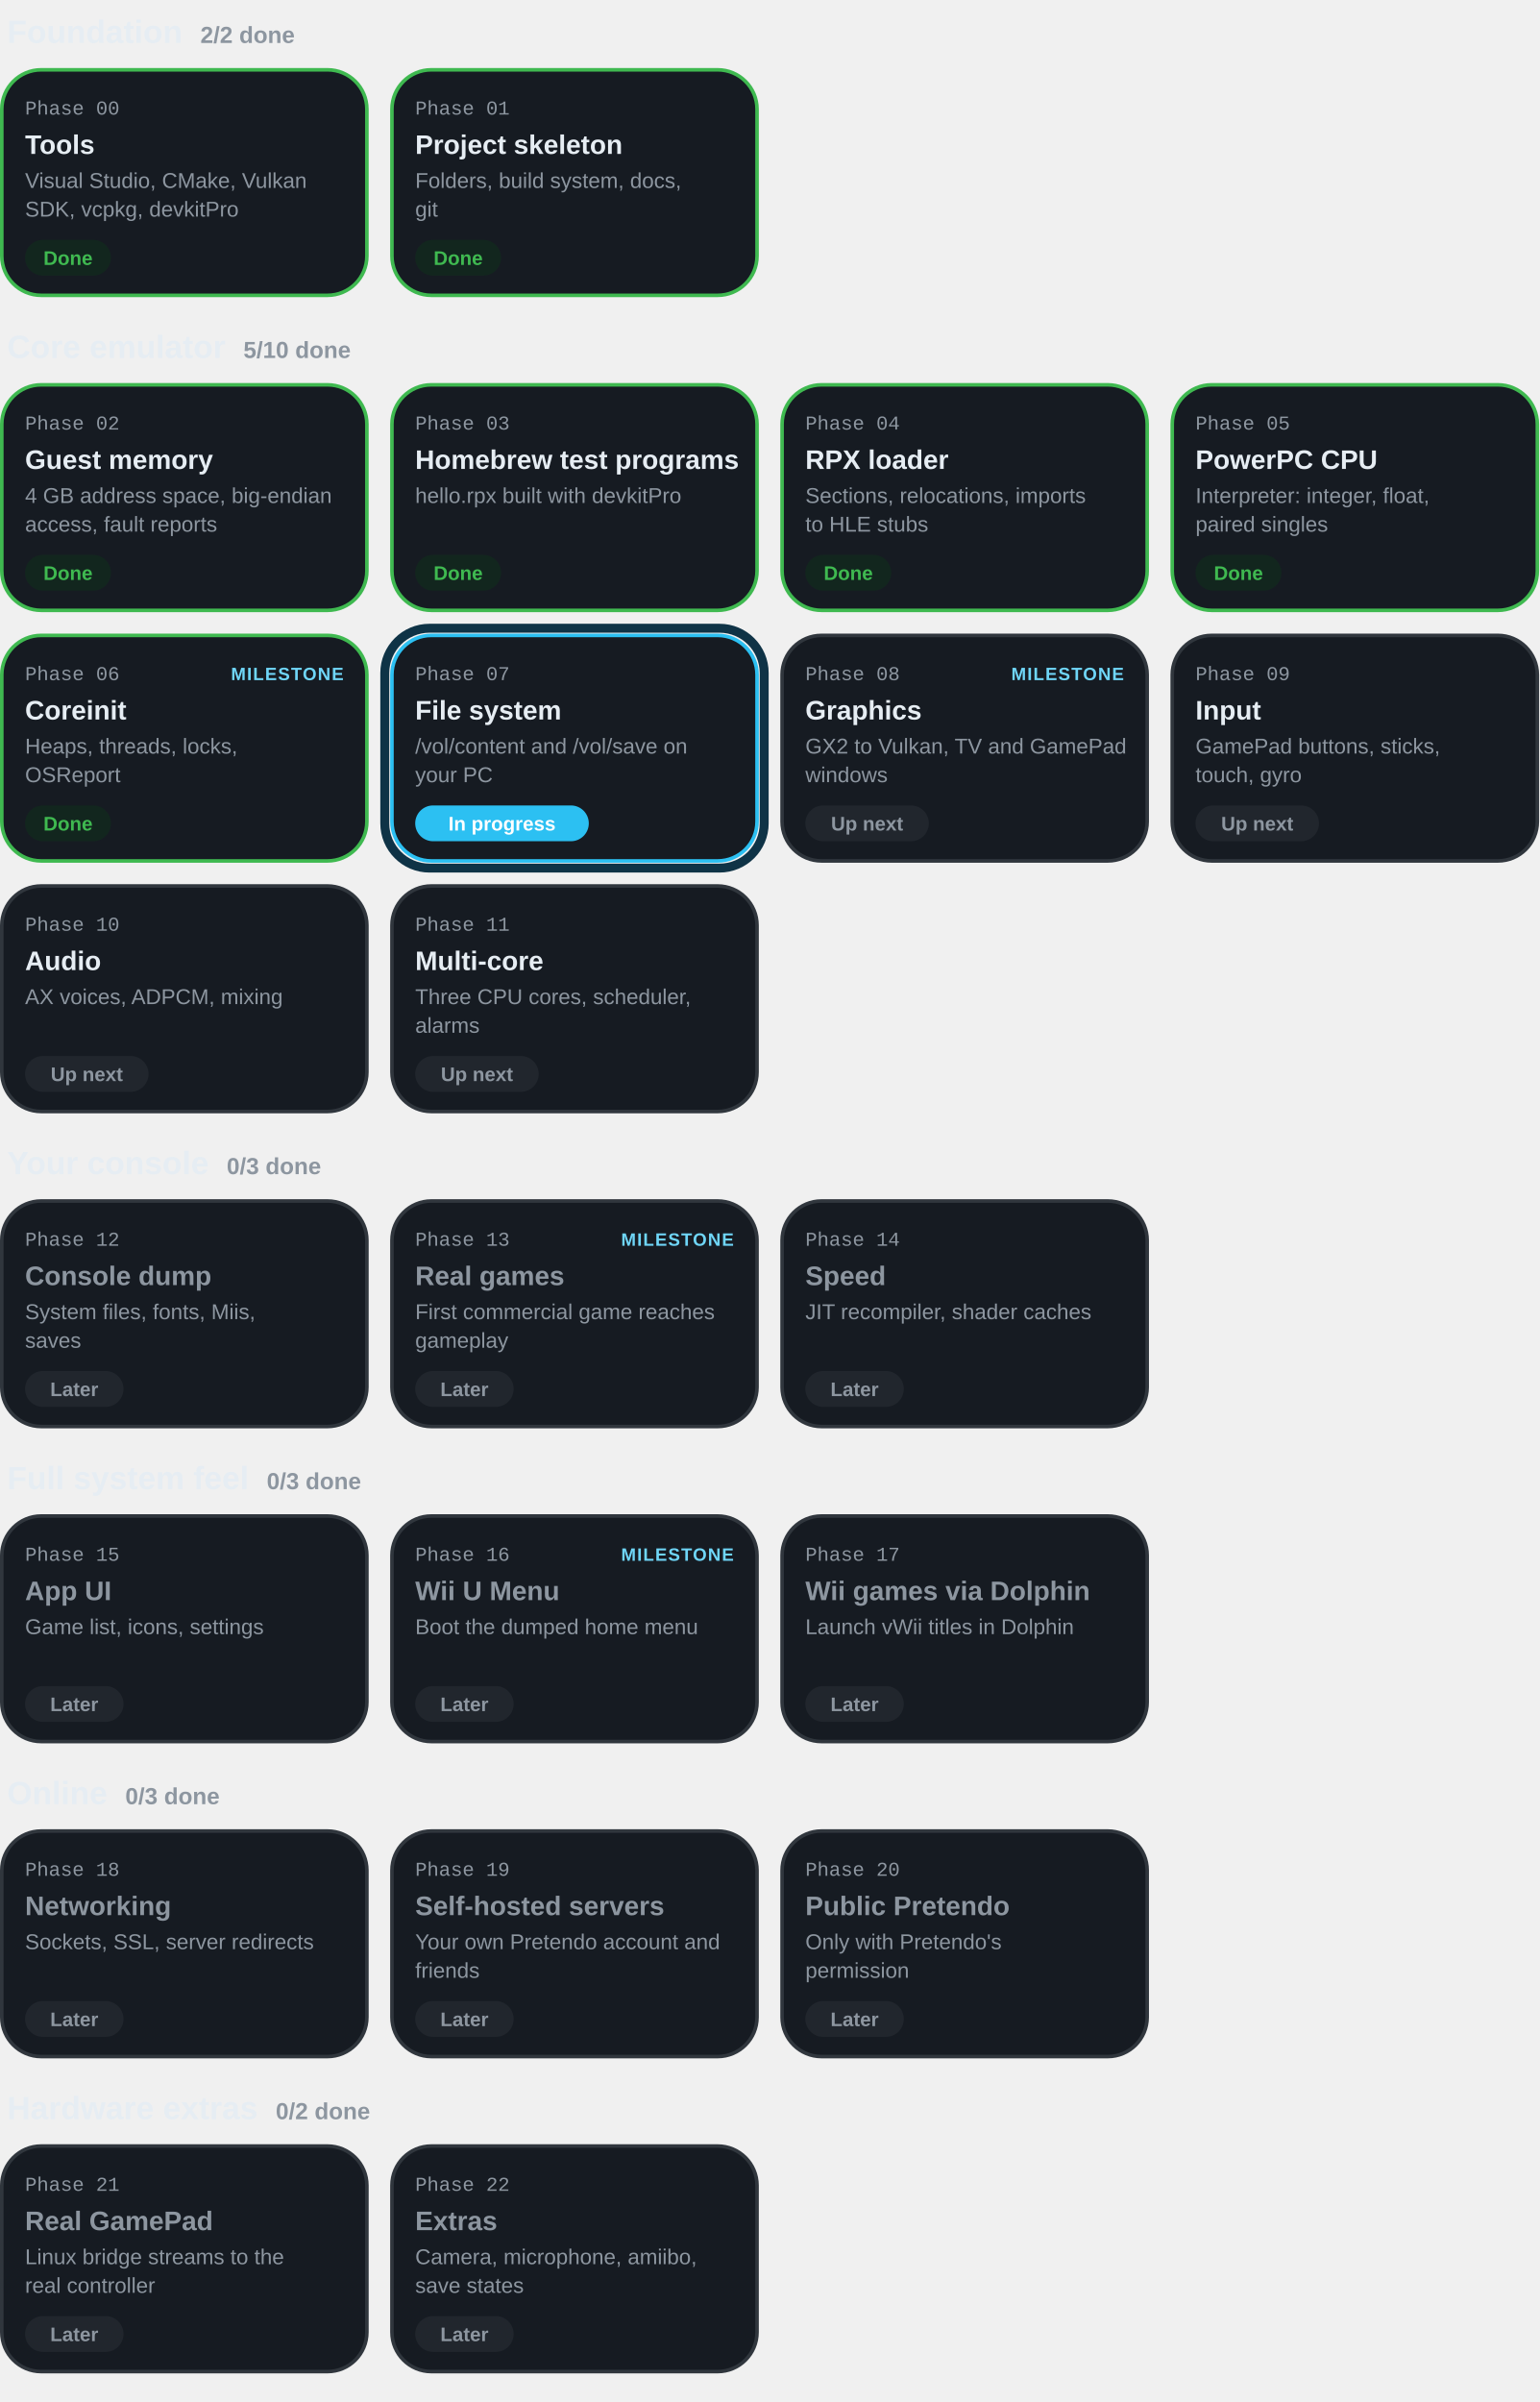
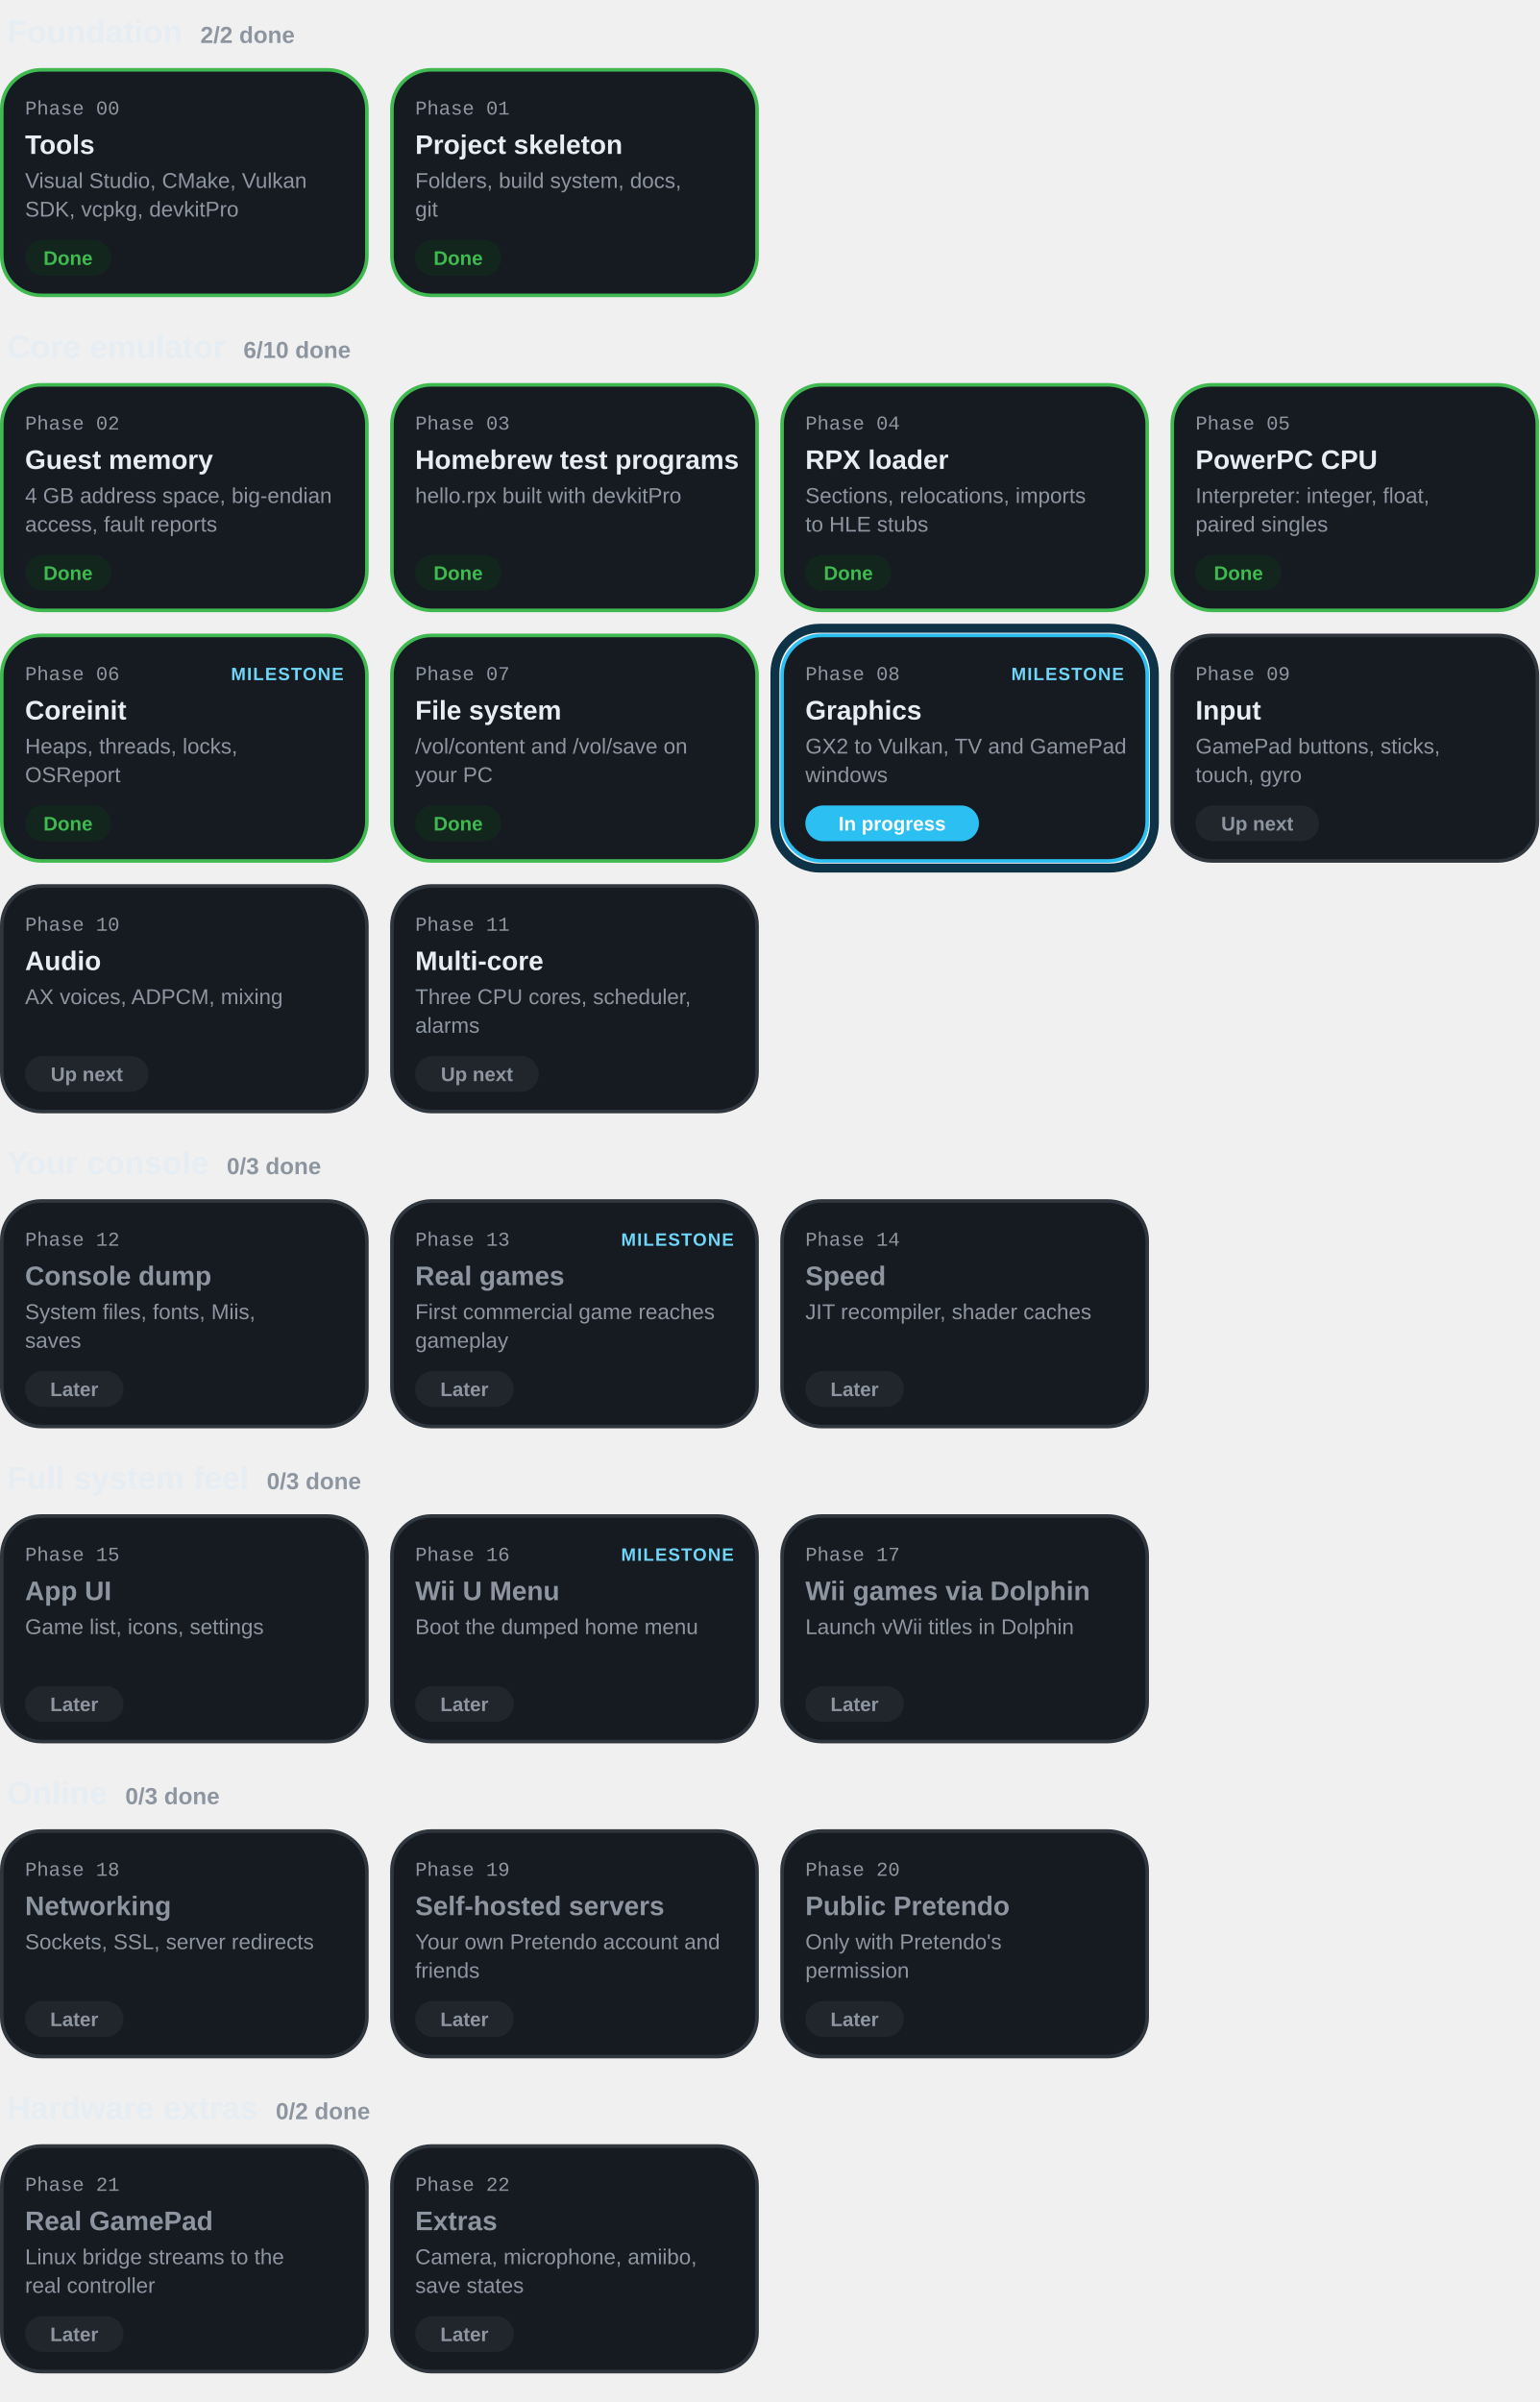
<svg xmlns="http://www.w3.org/2000/svg" width="860" height="1342" viewBox="0 0 860 1342" role="img" aria-label="Roadmap">
  <text x="4" y="24" font-family="'M PLUS Rounded 1c', Nunito, 'Segoe UI', 'Helvetica Neue', Arial, sans-serif" font-size="18" font-weight="800" fill="#e6edf3">Foundation<tspan font-family="Nunito, 'Segoe UI', 'Helvetica Neue', Arial, sans-serif" font-size="13" font-weight="600" fill="#8d96a0" dx="10">2/2 done</tspan>
  </text>
  <g transform="translate(0,38)">
    <rect x="1" y="1" width="204" height="126" rx="22" fill="#161b22" stroke="#3fb950" stroke-width="2" />
    <text x="14" y="26" font-family="'DM Mono', 'Cascadia Mono', Consolas, 'Courier New', monospace" font-size="11" fill="#8d96a0">Phase 00</text>
    <text x="14" y="48" font-family="'M PLUS Rounded 1c', Nunito, 'Segoe UI', 'Helvetica Neue', Arial, sans-serif" font-size="15" font-weight="700" fill="#e6edf3">Tools</text>
    <text x="14" y="67" font-family="Nunito, 'Segoe UI', 'Helvetica Neue', Arial, sans-serif" font-size="12" fill="#8d96a0">Visual Studio, CMake, Vulkan</text>
    <text x="14" y="83" font-family="Nunito, 'Segoe UI', 'Helvetica Neue', Arial, sans-serif" font-size="12" fill="#8d96a0">SDK, vcpkg, devkitPro</text>
    <rect x="14" y="96" width="48" height="20" rx="10" fill="#12261e" />
    <text x="38" y="110" text-anchor="middle" font-family="Nunito, 'Segoe UI', 'Helvetica Neue', Arial, sans-serif" font-size="11" font-weight="700" fill="#3fb950">Done</text>
  </g>
  <g transform="translate(218,38)">
    <rect x="1" y="1" width="204" height="126" rx="22" fill="#161b22" stroke="#3fb950" stroke-width="2" />
    <text x="14" y="26" font-family="'DM Mono', 'Cascadia Mono', Consolas, 'Courier New', monospace" font-size="11" fill="#8d96a0">Phase 01</text>
    <text x="14" y="48" font-family="'M PLUS Rounded 1c', Nunito, 'Segoe UI', 'Helvetica Neue', Arial, sans-serif" font-size="15" font-weight="700" fill="#e6edf3">Project skeleton</text>
    <text x="14" y="67" font-family="Nunito, 'Segoe UI', 'Helvetica Neue', Arial, sans-serif" font-size="12" fill="#8d96a0">Folders, build system, docs,</text>
    <text x="14" y="83" font-family="Nunito, 'Segoe UI', 'Helvetica Neue', Arial, sans-serif" font-size="12" fill="#8d96a0">git</text>
    <rect x="14" y="96" width="48" height="20" rx="10" fill="#12261e" />
    <text x="38" y="110" text-anchor="middle" font-family="Nunito, 'Segoe UI', 'Helvetica Neue', Arial, sans-serif" font-size="11" font-weight="700" fill="#3fb950">Done</text>
  </g>
-   <text x="4" y="200" font-family="'M PLUS Rounded 1c', Nunito, 'Segoe UI', 'Helvetica Neue', Arial, sans-serif" font-size="18" font-weight="800" fill="#e6edf3">Core emulator<tspan font-family="Nunito, 'Segoe UI', 'Helvetica Neue', Arial, sans-serif" font-size="13" font-weight="600" fill="#8d96a0" dx="10">5/10 done</tspan>
+   <text x="4" y="200" font-family="'M PLUS Rounded 1c', Nunito, 'Segoe UI', 'Helvetica Neue', Arial, sans-serif" font-size="18" font-weight="800" fill="#e6edf3">Core emulator<tspan font-family="Nunito, 'Segoe UI', 'Helvetica Neue', Arial, sans-serif" font-size="13" font-weight="600" fill="#8d96a0" dx="10">6/10 done</tspan>
  </text>
  <g transform="translate(0,214)">
    <rect x="1" y="1" width="204" height="126" rx="22" fill="#161b22" stroke="#3fb950" stroke-width="2" />
    <text x="14" y="26" font-family="'DM Mono', 'Cascadia Mono', Consolas, 'Courier New', monospace" font-size="11" fill="#8d96a0">Phase 02</text>
    <text x="14" y="48" font-family="'M PLUS Rounded 1c', Nunito, 'Segoe UI', 'Helvetica Neue', Arial, sans-serif" font-size="15" font-weight="700" fill="#e6edf3">Guest memory</text>
    <text x="14" y="67" font-family="Nunito, 'Segoe UI', 'Helvetica Neue', Arial, sans-serif" font-size="12" fill="#8d96a0">4 GB address space, big-endian</text>
    <text x="14" y="83" font-family="Nunito, 'Segoe UI', 'Helvetica Neue', Arial, sans-serif" font-size="12" fill="#8d96a0">access, fault reports</text>
    <rect x="14" y="96" width="48" height="20" rx="10" fill="#12261e" />
    <text x="38" y="110" text-anchor="middle" font-family="Nunito, 'Segoe UI', 'Helvetica Neue', Arial, sans-serif" font-size="11" font-weight="700" fill="#3fb950">Done</text>
  </g>
  <g transform="translate(218,214)">
    <rect x="1" y="1" width="204" height="126" rx="22" fill="#161b22" stroke="#3fb950" stroke-width="2" />
    <text x="14" y="26" font-family="'DM Mono', 'Cascadia Mono', Consolas, 'Courier New', monospace" font-size="11" fill="#8d96a0">Phase 03</text>
    <text x="14" y="48" font-family="'M PLUS Rounded 1c', Nunito, 'Segoe UI', 'Helvetica Neue', Arial, sans-serif" font-size="15" font-weight="700" fill="#e6edf3">Homebrew test programs</text>
    <text x="14" y="67" font-family="Nunito, 'Segoe UI', 'Helvetica Neue', Arial, sans-serif" font-size="12" fill="#8d96a0">hello.rpx built with devkitPro</text>
    <rect x="14" y="96" width="48" height="20" rx="10" fill="#12261e" />
    <text x="38" y="110" text-anchor="middle" font-family="Nunito, 'Segoe UI', 'Helvetica Neue', Arial, sans-serif" font-size="11" font-weight="700" fill="#3fb950">Done</text>
  </g>
  <g transform="translate(436,214)">
    <rect x="1" y="1" width="204" height="126" rx="22" fill="#161b22" stroke="#3fb950" stroke-width="2" />
    <text x="14" y="26" font-family="'DM Mono', 'Cascadia Mono', Consolas, 'Courier New', monospace" font-size="11" fill="#8d96a0">Phase 04</text>
    <text x="14" y="48" font-family="'M PLUS Rounded 1c', Nunito, 'Segoe UI', 'Helvetica Neue', Arial, sans-serif" font-size="15" font-weight="700" fill="#e6edf3">RPX loader</text>
    <text x="14" y="67" font-family="Nunito, 'Segoe UI', 'Helvetica Neue', Arial, sans-serif" font-size="12" fill="#8d96a0">Sections, relocations, imports</text>
    <text x="14" y="83" font-family="Nunito, 'Segoe UI', 'Helvetica Neue', Arial, sans-serif" font-size="12" fill="#8d96a0">to HLE stubs</text>
    <rect x="14" y="96" width="48" height="20" rx="10" fill="#12261e" />
    <text x="38" y="110" text-anchor="middle" font-family="Nunito, 'Segoe UI', 'Helvetica Neue', Arial, sans-serif" font-size="11" font-weight="700" fill="#3fb950">Done</text>
  </g>
  <g transform="translate(654,214)">
    <rect x="1" y="1" width="204" height="126" rx="22" fill="#161b22" stroke="#3fb950" stroke-width="2" />
    <text x="14" y="26" font-family="'DM Mono', 'Cascadia Mono', Consolas, 'Courier New', monospace" font-size="11" fill="#8d96a0">Phase 05</text>
    <text x="14" y="48" font-family="'M PLUS Rounded 1c', Nunito, 'Segoe UI', 'Helvetica Neue', Arial, sans-serif" font-size="15" font-weight="700" fill="#e6edf3">PowerPC CPU</text>
    <text x="14" y="67" font-family="Nunito, 'Segoe UI', 'Helvetica Neue', Arial, sans-serif" font-size="12" fill="#8d96a0">Interpreter: integer, float,</text>
    <text x="14" y="83" font-family="Nunito, 'Segoe UI', 'Helvetica Neue', Arial, sans-serif" font-size="12" fill="#8d96a0">paired singles</text>
    <rect x="14" y="96" width="48" height="20" rx="10" fill="#12261e" />
    <text x="38" y="110" text-anchor="middle" font-family="Nunito, 'Segoe UI', 'Helvetica Neue', Arial, sans-serif" font-size="11" font-weight="700" fill="#3fb950">Done</text>
  </g>
  <g transform="translate(0,354)">
    <rect x="1" y="1" width="204" height="126" rx="22" fill="#161b22" stroke="#3fb950" stroke-width="2" />
    <text x="14" y="26" font-family="'DM Mono', 'Cascadia Mono', Consolas, 'Courier New', monospace" font-size="11" fill="#8d96a0">Phase 06</text>
    <text x="192" y="26" text-anchor="end" font-family="Nunito, 'Segoe UI', 'Helvetica Neue', Arial, sans-serif" font-size="10" font-weight="700" letter-spacing="0.6" fill="#6fd6f8">MILESTONE</text>
    <text x="14" y="48" font-family="'M PLUS Rounded 1c', Nunito, 'Segoe UI', 'Helvetica Neue', Arial, sans-serif" font-size="15" font-weight="700" fill="#e6edf3">Coreinit</text>
    <text x="14" y="67" font-family="Nunito, 'Segoe UI', 'Helvetica Neue', Arial, sans-serif" font-size="12" fill="#8d96a0">Heaps, threads, locks,</text>
    <text x="14" y="83" font-family="Nunito, 'Segoe UI', 'Helvetica Neue', Arial, sans-serif" font-size="12" fill="#8d96a0">OSReport</text>
    <rect x="14" y="96" width="48" height="20" rx="10" fill="#12261e" />
    <text x="38" y="110" text-anchor="middle" font-family="Nunito, 'Segoe UI', 'Helvetica Neue', Arial, sans-serif" font-size="11" font-weight="700" fill="#3fb950">Done</text>
  </g>
  <g transform="translate(218,354)">
-     <rect x="-3" y="-3" width="212" height="134" rx="25" fill="none" stroke="#0f3346" stroke-width="5" />
-     <rect x="1" y="1" width="204" height="126" rx="22" fill="#161b22" stroke="#2cc0f2" stroke-width="2" />
+     <rect x="1" y="1" width="204" height="126" rx="22" fill="#161b22" stroke="#3fb950" stroke-width="2" />
    <text x="14" y="26" font-family="'DM Mono', 'Cascadia Mono', Consolas, 'Courier New', monospace" font-size="11" fill="#8d96a0">Phase 07</text>
    <text x="14" y="48" font-family="'M PLUS Rounded 1c', Nunito, 'Segoe UI', 'Helvetica Neue', Arial, sans-serif" font-size="15" font-weight="700" fill="#e6edf3">File system</text>
    <text x="14" y="67" font-family="Nunito, 'Segoe UI', 'Helvetica Neue', Arial, sans-serif" font-size="12" fill="#8d96a0">/vol/content and /vol/save on</text>
    <text x="14" y="83" font-family="Nunito, 'Segoe UI', 'Helvetica Neue', Arial, sans-serif" font-size="12" fill="#8d96a0">your PC</text>
-     <rect x="14" y="96" width="97" height="20" rx="10" fill="#2cc0f2" />
-     <text x="62.5" y="110" text-anchor="middle" font-family="Nunito, 'Segoe UI', 'Helvetica Neue', Arial, sans-serif" font-size="11" font-weight="700" fill="#ffffff">In progress</text>
+     <rect x="14" y="96" width="48" height="20" rx="10" fill="#12261e" />
+     <text x="38" y="110" text-anchor="middle" font-family="Nunito, 'Segoe UI', 'Helvetica Neue', Arial, sans-serif" font-size="11" font-weight="700" fill="#3fb950">Done</text>
  </g>
  <g transform="translate(436,354)">
-     <rect x="1" y="1" width="204" height="126" rx="22" fill="#161b22" stroke="#30363d" stroke-width="2" />
+     <rect x="-3" y="-3" width="212" height="134" rx="25" fill="none" stroke="#0f3346" stroke-width="5" />
+     <rect x="1" y="1" width="204" height="126" rx="22" fill="#161b22" stroke="#2cc0f2" stroke-width="2" />
    <text x="14" y="26" font-family="'DM Mono', 'Cascadia Mono', Consolas, 'Courier New', monospace" font-size="11" fill="#8d96a0">Phase 08</text>
    <text x="192" y="26" text-anchor="end" font-family="Nunito, 'Segoe UI', 'Helvetica Neue', Arial, sans-serif" font-size="10" font-weight="700" letter-spacing="0.6" fill="#6fd6f8">MILESTONE</text>
    <text x="14" y="48" font-family="'M PLUS Rounded 1c', Nunito, 'Segoe UI', 'Helvetica Neue', Arial, sans-serif" font-size="15" font-weight="700" fill="#e6edf3">Graphics</text>
    <text x="14" y="67" font-family="Nunito, 'Segoe UI', 'Helvetica Neue', Arial, sans-serif" font-size="12" fill="#8d96a0">GX2 to Vulkan, TV and GamePad</text>
    <text x="14" y="83" font-family="Nunito, 'Segoe UI', 'Helvetica Neue', Arial, sans-serif" font-size="12" fill="#8d96a0">windows</text>
-     <rect x="14" y="96" width="69" height="20" rx="10" fill="#21262d" />
-     <text x="48.5" y="110" text-anchor="middle" font-family="Nunito, 'Segoe UI', 'Helvetica Neue', Arial, sans-serif" font-size="11" font-weight="700" fill="#8d96a0">Up next</text>
+     <rect x="14" y="96" width="97" height="20" rx="10" fill="#2cc0f2" />
+     <text x="62.5" y="110" text-anchor="middle" font-family="Nunito, 'Segoe UI', 'Helvetica Neue', Arial, sans-serif" font-size="11" font-weight="700" fill="#ffffff">In progress</text>
  </g>
  <g transform="translate(654,354)">
    <rect x="1" y="1" width="204" height="126" rx="22" fill="#161b22" stroke="#30363d" stroke-width="2" />
    <text x="14" y="26" font-family="'DM Mono', 'Cascadia Mono', Consolas, 'Courier New', monospace" font-size="11" fill="#8d96a0">Phase 09</text>
    <text x="14" y="48" font-family="'M PLUS Rounded 1c', Nunito, 'Segoe UI', 'Helvetica Neue', Arial, sans-serif" font-size="15" font-weight="700" fill="#e6edf3">Input</text>
    <text x="14" y="67" font-family="Nunito, 'Segoe UI', 'Helvetica Neue', Arial, sans-serif" font-size="12" fill="#8d96a0">GamePad buttons, sticks,</text>
    <text x="14" y="83" font-family="Nunito, 'Segoe UI', 'Helvetica Neue', Arial, sans-serif" font-size="12" fill="#8d96a0">touch, gyro</text>
    <rect x="14" y="96" width="69" height="20" rx="10" fill="#21262d" />
    <text x="48.5" y="110" text-anchor="middle" font-family="Nunito, 'Segoe UI', 'Helvetica Neue', Arial, sans-serif" font-size="11" font-weight="700" fill="#8d96a0">Up next</text>
  </g>
  <g transform="translate(0,494)">
    <rect x="1" y="1" width="204" height="126" rx="22" fill="#161b22" stroke="#30363d" stroke-width="2" />
    <text x="14" y="26" font-family="'DM Mono', 'Cascadia Mono', Consolas, 'Courier New', monospace" font-size="11" fill="#8d96a0">Phase 10</text>
    <text x="14" y="48" font-family="'M PLUS Rounded 1c', Nunito, 'Segoe UI', 'Helvetica Neue', Arial, sans-serif" font-size="15" font-weight="700" fill="#e6edf3">Audio</text>
    <text x="14" y="67" font-family="Nunito, 'Segoe UI', 'Helvetica Neue', Arial, sans-serif" font-size="12" fill="#8d96a0">AX voices, ADPCM, mixing</text>
    <rect x="14" y="96" width="69" height="20" rx="10" fill="#21262d" />
    <text x="48.5" y="110" text-anchor="middle" font-family="Nunito, 'Segoe UI', 'Helvetica Neue', Arial, sans-serif" font-size="11" font-weight="700" fill="#8d96a0">Up next</text>
  </g>
  <g transform="translate(218,494)">
    <rect x="1" y="1" width="204" height="126" rx="22" fill="#161b22" stroke="#30363d" stroke-width="2" />
    <text x="14" y="26" font-family="'DM Mono', 'Cascadia Mono', Consolas, 'Courier New', monospace" font-size="11" fill="#8d96a0">Phase 11</text>
    <text x="14" y="48" font-family="'M PLUS Rounded 1c', Nunito, 'Segoe UI', 'Helvetica Neue', Arial, sans-serif" font-size="15" font-weight="700" fill="#e6edf3">Multi-core</text>
    <text x="14" y="67" font-family="Nunito, 'Segoe UI', 'Helvetica Neue', Arial, sans-serif" font-size="12" fill="#8d96a0">Three CPU cores, scheduler,</text>
    <text x="14" y="83" font-family="Nunito, 'Segoe UI', 'Helvetica Neue', Arial, sans-serif" font-size="12" fill="#8d96a0">alarms</text>
    <rect x="14" y="96" width="69" height="20" rx="10" fill="#21262d" />
    <text x="48.5" y="110" text-anchor="middle" font-family="Nunito, 'Segoe UI', 'Helvetica Neue', Arial, sans-serif" font-size="11" font-weight="700" fill="#8d96a0">Up next</text>
  </g>
  <text x="4" y="656" font-family="'M PLUS Rounded 1c', Nunito, 'Segoe UI', 'Helvetica Neue', Arial, sans-serif" font-size="18" font-weight="800" fill="#e6edf3">Your console<tspan font-family="Nunito, 'Segoe UI', 'Helvetica Neue', Arial, sans-serif" font-size="13" font-weight="600" fill="#8d96a0" dx="10">0/3 done</tspan>
  </text>
  <g transform="translate(0,670)">
    <rect x="1" y="1" width="204" height="126" rx="22" fill="#161b22" stroke="#30363d" stroke-width="2" />
    <text x="14" y="26" font-family="'DM Mono', 'Cascadia Mono', Consolas, 'Courier New', monospace" font-size="11" fill="#8d96a0">Phase 12</text>
    <text x="14" y="48" font-family="'M PLUS Rounded 1c', Nunito, 'Segoe UI', 'Helvetica Neue', Arial, sans-serif" font-size="15" font-weight="700" fill="#8d96a0">Console dump</text>
    <text x="14" y="67" font-family="Nunito, 'Segoe UI', 'Helvetica Neue', Arial, sans-serif" font-size="12" fill="#8d96a0">System files, fonts, Miis,</text>
    <text x="14" y="83" font-family="Nunito, 'Segoe UI', 'Helvetica Neue', Arial, sans-serif" font-size="12" fill="#8d96a0">saves</text>
    <rect x="14" y="96" width="55" height="20" rx="10" fill="#21262d" />
    <text x="41.5" y="110" text-anchor="middle" font-family="Nunito, 'Segoe UI', 'Helvetica Neue', Arial, sans-serif" font-size="11" font-weight="700" fill="#8d96a0">Later</text>
  </g>
  <g transform="translate(218,670)">
    <rect x="1" y="1" width="204" height="126" rx="22" fill="#161b22" stroke="#30363d" stroke-width="2" />
    <text x="14" y="26" font-family="'DM Mono', 'Cascadia Mono', Consolas, 'Courier New', monospace" font-size="11" fill="#8d96a0">Phase 13</text>
    <text x="192" y="26" text-anchor="end" font-family="Nunito, 'Segoe UI', 'Helvetica Neue', Arial, sans-serif" font-size="10" font-weight="700" letter-spacing="0.6" fill="#6fd6f8">MILESTONE</text>
    <text x="14" y="48" font-family="'M PLUS Rounded 1c', Nunito, 'Segoe UI', 'Helvetica Neue', Arial, sans-serif" font-size="15" font-weight="700" fill="#8d96a0">Real games</text>
    <text x="14" y="67" font-family="Nunito, 'Segoe UI', 'Helvetica Neue', Arial, sans-serif" font-size="12" fill="#8d96a0">First commercial game reaches</text>
    <text x="14" y="83" font-family="Nunito, 'Segoe UI', 'Helvetica Neue', Arial, sans-serif" font-size="12" fill="#8d96a0">gameplay</text>
    <rect x="14" y="96" width="55" height="20" rx="10" fill="#21262d" />
    <text x="41.5" y="110" text-anchor="middle" font-family="Nunito, 'Segoe UI', 'Helvetica Neue', Arial, sans-serif" font-size="11" font-weight="700" fill="#8d96a0">Later</text>
  </g>
  <g transform="translate(436,670)">
    <rect x="1" y="1" width="204" height="126" rx="22" fill="#161b22" stroke="#30363d" stroke-width="2" />
    <text x="14" y="26" font-family="'DM Mono', 'Cascadia Mono', Consolas, 'Courier New', monospace" font-size="11" fill="#8d96a0">Phase 14</text>
    <text x="14" y="48" font-family="'M PLUS Rounded 1c', Nunito, 'Segoe UI', 'Helvetica Neue', Arial, sans-serif" font-size="15" font-weight="700" fill="#8d96a0">Speed</text>
    <text x="14" y="67" font-family="Nunito, 'Segoe UI', 'Helvetica Neue', Arial, sans-serif" font-size="12" fill="#8d96a0">JIT recompiler, shader caches</text>
    <rect x="14" y="96" width="55" height="20" rx="10" fill="#21262d" />
    <text x="41.5" y="110" text-anchor="middle" font-family="Nunito, 'Segoe UI', 'Helvetica Neue', Arial, sans-serif" font-size="11" font-weight="700" fill="#8d96a0">Later</text>
  </g>
  <text x="4" y="832" font-family="'M PLUS Rounded 1c', Nunito, 'Segoe UI', 'Helvetica Neue', Arial, sans-serif" font-size="18" font-weight="800" fill="#e6edf3">Full system feel<tspan font-family="Nunito, 'Segoe UI', 'Helvetica Neue', Arial, sans-serif" font-size="13" font-weight="600" fill="#8d96a0" dx="10">0/3 done</tspan>
  </text>
  <g transform="translate(0,846)">
    <rect x="1" y="1" width="204" height="126" rx="22" fill="#161b22" stroke="#30363d" stroke-width="2" />
    <text x="14" y="26" font-family="'DM Mono', 'Cascadia Mono', Consolas, 'Courier New', monospace" font-size="11" fill="#8d96a0">Phase 15</text>
    <text x="14" y="48" font-family="'M PLUS Rounded 1c', Nunito, 'Segoe UI', 'Helvetica Neue', Arial, sans-serif" font-size="15" font-weight="700" fill="#8d96a0">App UI</text>
    <text x="14" y="67" font-family="Nunito, 'Segoe UI', 'Helvetica Neue', Arial, sans-serif" font-size="12" fill="#8d96a0">Game list, icons, settings</text>
    <rect x="14" y="96" width="55" height="20" rx="10" fill="#21262d" />
    <text x="41.5" y="110" text-anchor="middle" font-family="Nunito, 'Segoe UI', 'Helvetica Neue', Arial, sans-serif" font-size="11" font-weight="700" fill="#8d96a0">Later</text>
  </g>
  <g transform="translate(218,846)">
    <rect x="1" y="1" width="204" height="126" rx="22" fill="#161b22" stroke="#30363d" stroke-width="2" />
    <text x="14" y="26" font-family="'DM Mono', 'Cascadia Mono', Consolas, 'Courier New', monospace" font-size="11" fill="#8d96a0">Phase 16</text>
    <text x="192" y="26" text-anchor="end" font-family="Nunito, 'Segoe UI', 'Helvetica Neue', Arial, sans-serif" font-size="10" font-weight="700" letter-spacing="0.6" fill="#6fd6f8">MILESTONE</text>
    <text x="14" y="48" font-family="'M PLUS Rounded 1c', Nunito, 'Segoe UI', 'Helvetica Neue', Arial, sans-serif" font-size="15" font-weight="700" fill="#8d96a0">Wii U Menu</text>
    <text x="14" y="67" font-family="Nunito, 'Segoe UI', 'Helvetica Neue', Arial, sans-serif" font-size="12" fill="#8d96a0">Boot the dumped home menu</text>
    <rect x="14" y="96" width="55" height="20" rx="10" fill="#21262d" />
    <text x="41.5" y="110" text-anchor="middle" font-family="Nunito, 'Segoe UI', 'Helvetica Neue', Arial, sans-serif" font-size="11" font-weight="700" fill="#8d96a0">Later</text>
  </g>
  <g transform="translate(436,846)">
    <rect x="1" y="1" width="204" height="126" rx="22" fill="#161b22" stroke="#30363d" stroke-width="2" />
    <text x="14" y="26" font-family="'DM Mono', 'Cascadia Mono', Consolas, 'Courier New', monospace" font-size="11" fill="#8d96a0">Phase 17</text>
    <text x="14" y="48" font-family="'M PLUS Rounded 1c', Nunito, 'Segoe UI', 'Helvetica Neue', Arial, sans-serif" font-size="15" font-weight="700" fill="#8d96a0">Wii games via Dolphin</text>
    <text x="14" y="67" font-family="Nunito, 'Segoe UI', 'Helvetica Neue', Arial, sans-serif" font-size="12" fill="#8d96a0">Launch vWii titles in Dolphin</text>
    <rect x="14" y="96" width="55" height="20" rx="10" fill="#21262d" />
    <text x="41.5" y="110" text-anchor="middle" font-family="Nunito, 'Segoe UI', 'Helvetica Neue', Arial, sans-serif" font-size="11" font-weight="700" fill="#8d96a0">Later</text>
  </g>
  <text x="4" y="1008" font-family="'M PLUS Rounded 1c', Nunito, 'Segoe UI', 'Helvetica Neue', Arial, sans-serif" font-size="18" font-weight="800" fill="#e6edf3">Online<tspan font-family="Nunito, 'Segoe UI', 'Helvetica Neue', Arial, sans-serif" font-size="13" font-weight="600" fill="#8d96a0" dx="10">0/3 done</tspan>
  </text>
  <g transform="translate(0,1022)">
    <rect x="1" y="1" width="204" height="126" rx="22" fill="#161b22" stroke="#30363d" stroke-width="2" />
    <text x="14" y="26" font-family="'DM Mono', 'Cascadia Mono', Consolas, 'Courier New', monospace" font-size="11" fill="#8d96a0">Phase 18</text>
    <text x="14" y="48" font-family="'M PLUS Rounded 1c', Nunito, 'Segoe UI', 'Helvetica Neue', Arial, sans-serif" font-size="15" font-weight="700" fill="#8d96a0">Networking</text>
    <text x="14" y="67" font-family="Nunito, 'Segoe UI', 'Helvetica Neue', Arial, sans-serif" font-size="12" fill="#8d96a0">Sockets, SSL, server redirects</text>
    <rect x="14" y="96" width="55" height="20" rx="10" fill="#21262d" />
    <text x="41.5" y="110" text-anchor="middle" font-family="Nunito, 'Segoe UI', 'Helvetica Neue', Arial, sans-serif" font-size="11" font-weight="700" fill="#8d96a0">Later</text>
  </g>
  <g transform="translate(218,1022)">
    <rect x="1" y="1" width="204" height="126" rx="22" fill="#161b22" stroke="#30363d" stroke-width="2" />
    <text x="14" y="26" font-family="'DM Mono', 'Cascadia Mono', Consolas, 'Courier New', monospace" font-size="11" fill="#8d96a0">Phase 19</text>
    <text x="14" y="48" font-family="'M PLUS Rounded 1c', Nunito, 'Segoe UI', 'Helvetica Neue', Arial, sans-serif" font-size="15" font-weight="700" fill="#8d96a0">Self-hosted servers</text>
    <text x="14" y="67" font-family="Nunito, 'Segoe UI', 'Helvetica Neue', Arial, sans-serif" font-size="12" fill="#8d96a0">Your own Pretendo account and</text>
    <text x="14" y="83" font-family="Nunito, 'Segoe UI', 'Helvetica Neue', Arial, sans-serif" font-size="12" fill="#8d96a0">friends</text>
    <rect x="14" y="96" width="55" height="20" rx="10" fill="#21262d" />
    <text x="41.5" y="110" text-anchor="middle" font-family="Nunito, 'Segoe UI', 'Helvetica Neue', Arial, sans-serif" font-size="11" font-weight="700" fill="#8d96a0">Later</text>
  </g>
  <g transform="translate(436,1022)">
    <rect x="1" y="1" width="204" height="126" rx="22" fill="#161b22" stroke="#30363d" stroke-width="2" />
    <text x="14" y="26" font-family="'DM Mono', 'Cascadia Mono', Consolas, 'Courier New', monospace" font-size="11" fill="#8d96a0">Phase 20</text>
    <text x="14" y="48" font-family="'M PLUS Rounded 1c', Nunito, 'Segoe UI', 'Helvetica Neue', Arial, sans-serif" font-size="15" font-weight="700" fill="#8d96a0">Public Pretendo</text>
    <text x="14" y="67" font-family="Nunito, 'Segoe UI', 'Helvetica Neue', Arial, sans-serif" font-size="12" fill="#8d96a0">Only with Pretendo's</text>
    <text x="14" y="83" font-family="Nunito, 'Segoe UI', 'Helvetica Neue', Arial, sans-serif" font-size="12" fill="#8d96a0">permission</text>
    <rect x="14" y="96" width="55" height="20" rx="10" fill="#21262d" />
    <text x="41.5" y="110" text-anchor="middle" font-family="Nunito, 'Segoe UI', 'Helvetica Neue', Arial, sans-serif" font-size="11" font-weight="700" fill="#8d96a0">Later</text>
  </g>
  <text x="4" y="1184" font-family="'M PLUS Rounded 1c', Nunito, 'Segoe UI', 'Helvetica Neue', Arial, sans-serif" font-size="18" font-weight="800" fill="#e6edf3">Hardware extras<tspan font-family="Nunito, 'Segoe UI', 'Helvetica Neue', Arial, sans-serif" font-size="13" font-weight="600" fill="#8d96a0" dx="10">0/2 done</tspan>
  </text>
  <g transform="translate(0,1198)">
    <rect x="1" y="1" width="204" height="126" rx="22" fill="#161b22" stroke="#30363d" stroke-width="2" />
    <text x="14" y="26" font-family="'DM Mono', 'Cascadia Mono', Consolas, 'Courier New', monospace" font-size="11" fill="#8d96a0">Phase 21</text>
    <text x="14" y="48" font-family="'M PLUS Rounded 1c', Nunito, 'Segoe UI', 'Helvetica Neue', Arial, sans-serif" font-size="15" font-weight="700" fill="#8d96a0">Real GamePad</text>
    <text x="14" y="67" font-family="Nunito, 'Segoe UI', 'Helvetica Neue', Arial, sans-serif" font-size="12" fill="#8d96a0">Linux bridge streams to the</text>
    <text x="14" y="83" font-family="Nunito, 'Segoe UI', 'Helvetica Neue', Arial, sans-serif" font-size="12" fill="#8d96a0">real controller</text>
    <rect x="14" y="96" width="55" height="20" rx="10" fill="#21262d" />
    <text x="41.5" y="110" text-anchor="middle" font-family="Nunito, 'Segoe UI', 'Helvetica Neue', Arial, sans-serif" font-size="11" font-weight="700" fill="#8d96a0">Later</text>
  </g>
  <g transform="translate(218,1198)">
    <rect x="1" y="1" width="204" height="126" rx="22" fill="#161b22" stroke="#30363d" stroke-width="2" />
    <text x="14" y="26" font-family="'DM Mono', 'Cascadia Mono', Consolas, 'Courier New', monospace" font-size="11" fill="#8d96a0">Phase 22</text>
    <text x="14" y="48" font-family="'M PLUS Rounded 1c', Nunito, 'Segoe UI', 'Helvetica Neue', Arial, sans-serif" font-size="15" font-weight="700" fill="#8d96a0">Extras</text>
    <text x="14" y="67" font-family="Nunito, 'Segoe UI', 'Helvetica Neue', Arial, sans-serif" font-size="12" fill="#8d96a0">Camera, microphone, amiibo,</text>
    <text x="14" y="83" font-family="Nunito, 'Segoe UI', 'Helvetica Neue', Arial, sans-serif" font-size="12" fill="#8d96a0">save states</text>
    <rect x="14" y="96" width="55" height="20" rx="10" fill="#21262d" />
    <text x="41.5" y="110" text-anchor="middle" font-family="Nunito, 'Segoe UI', 'Helvetica Neue', Arial, sans-serif" font-size="11" font-weight="700" fill="#8d96a0">Later</text>
  </g>
</svg>
